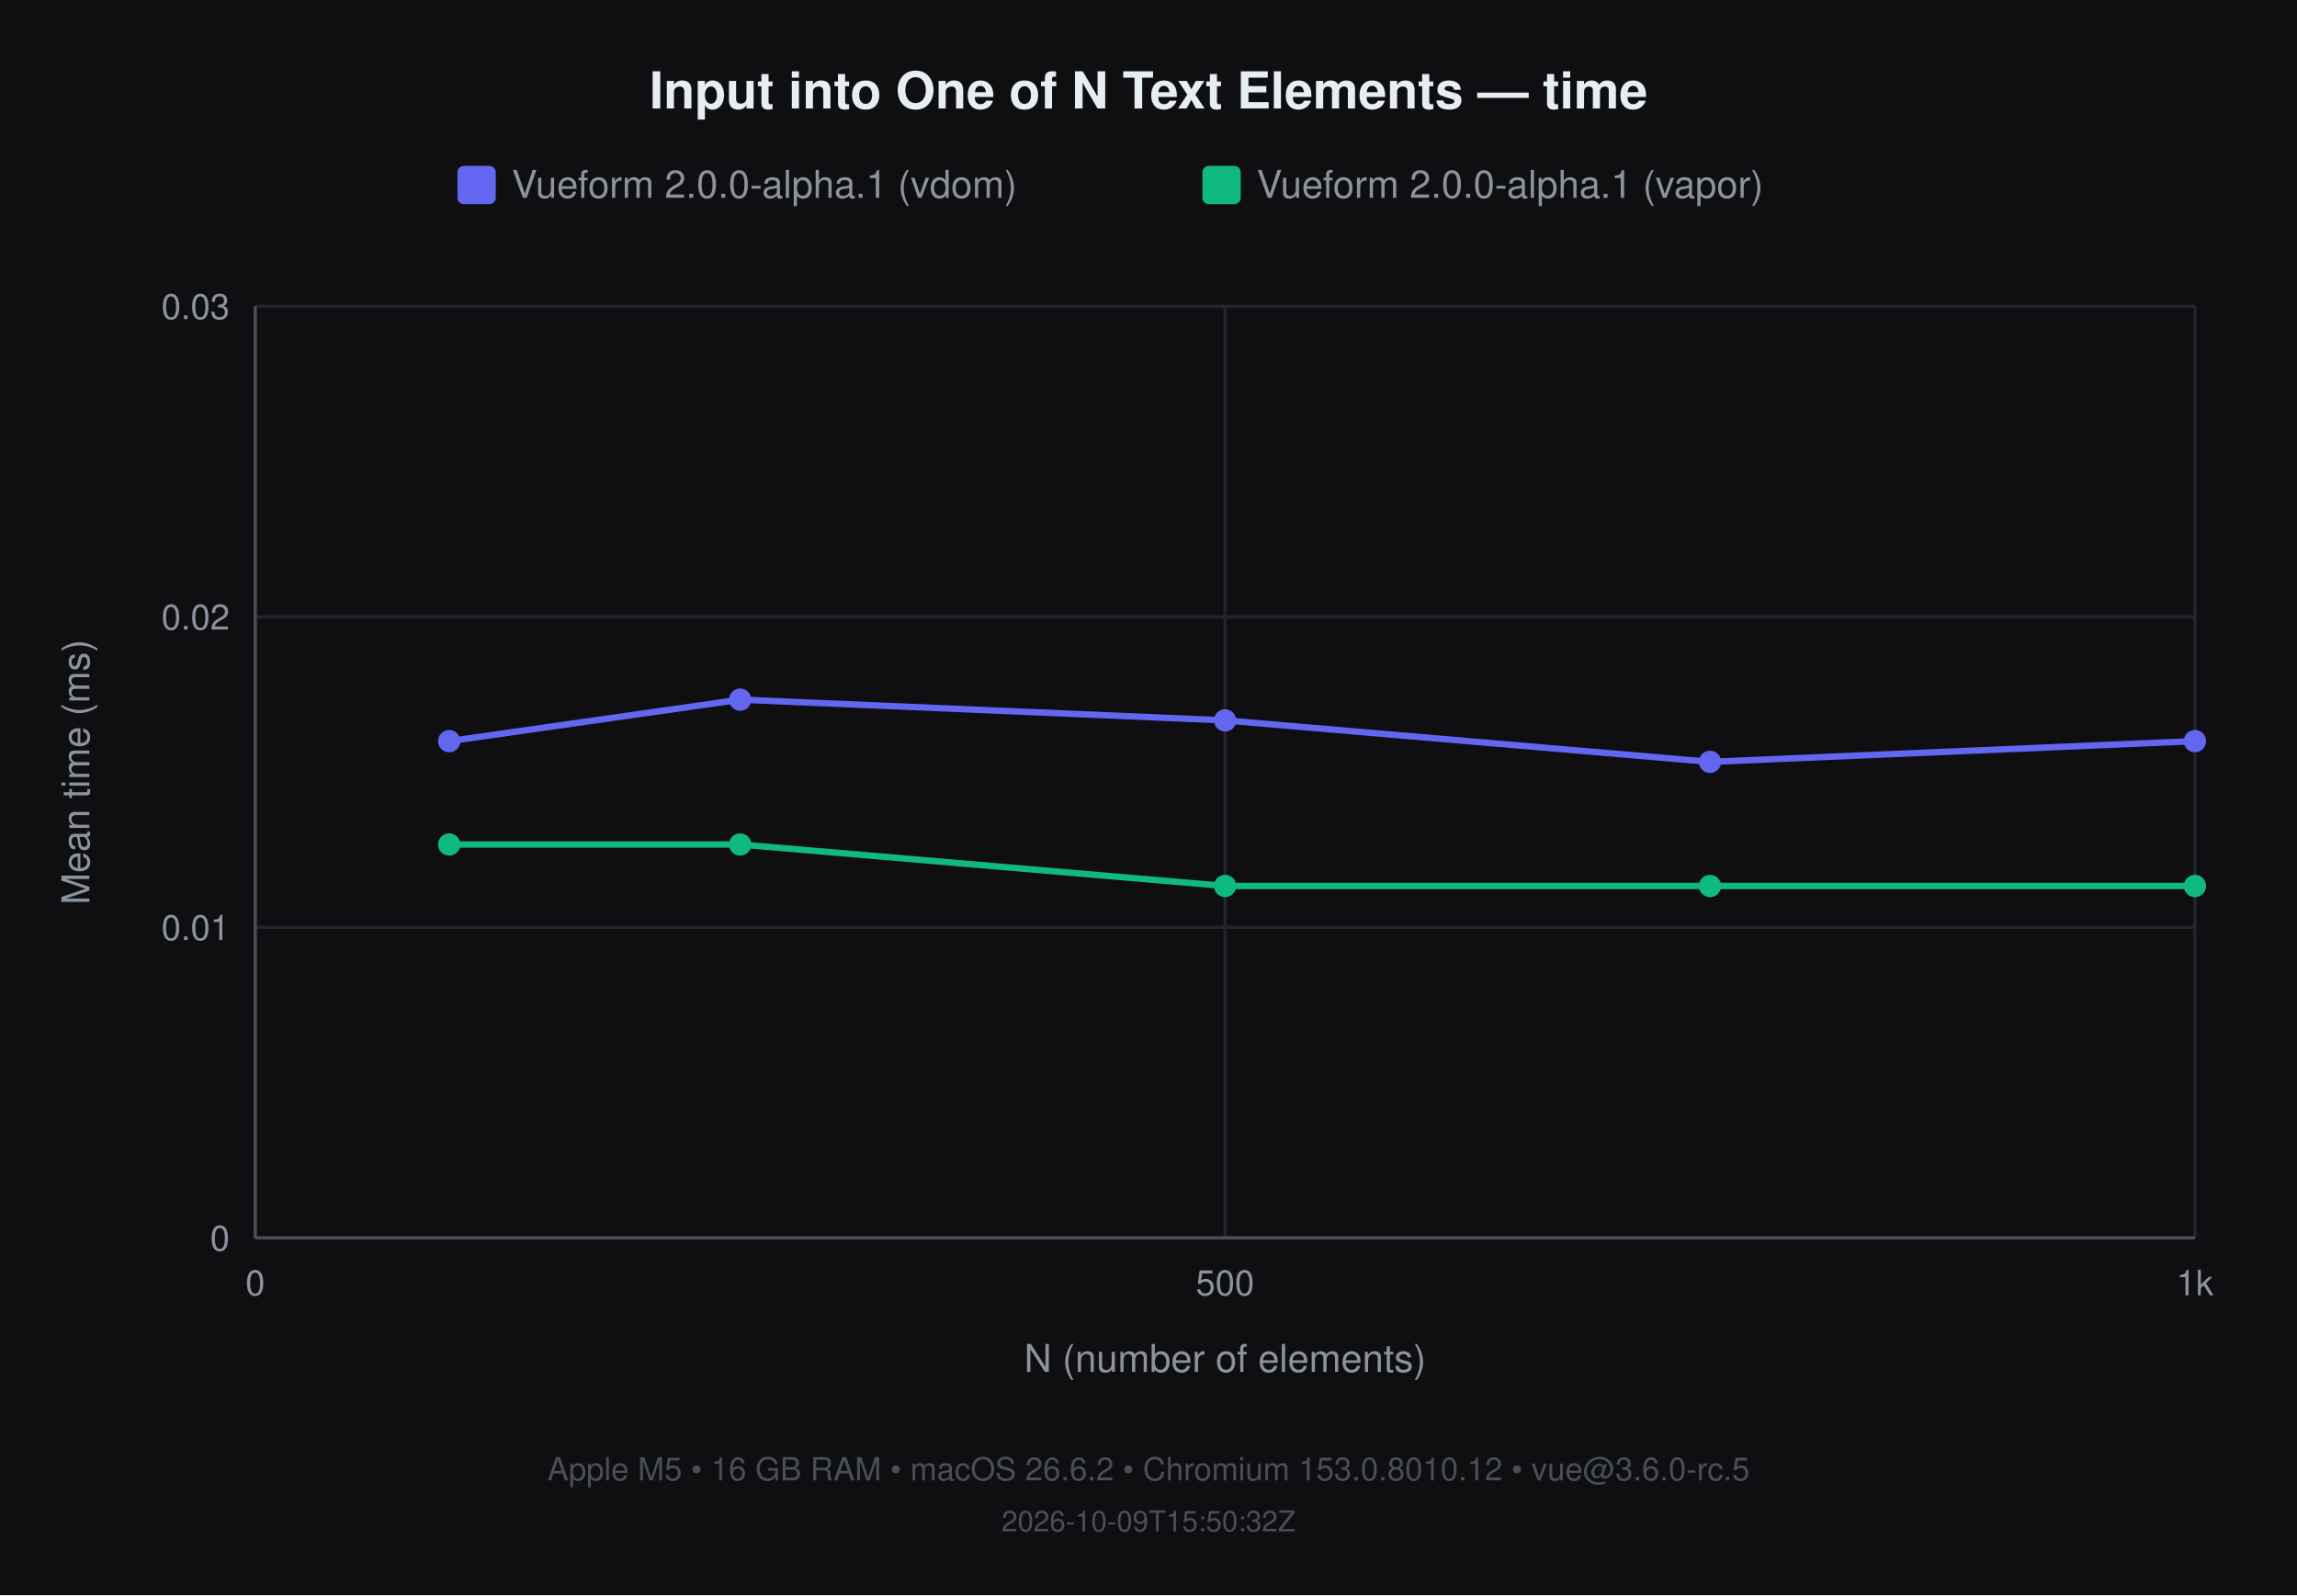
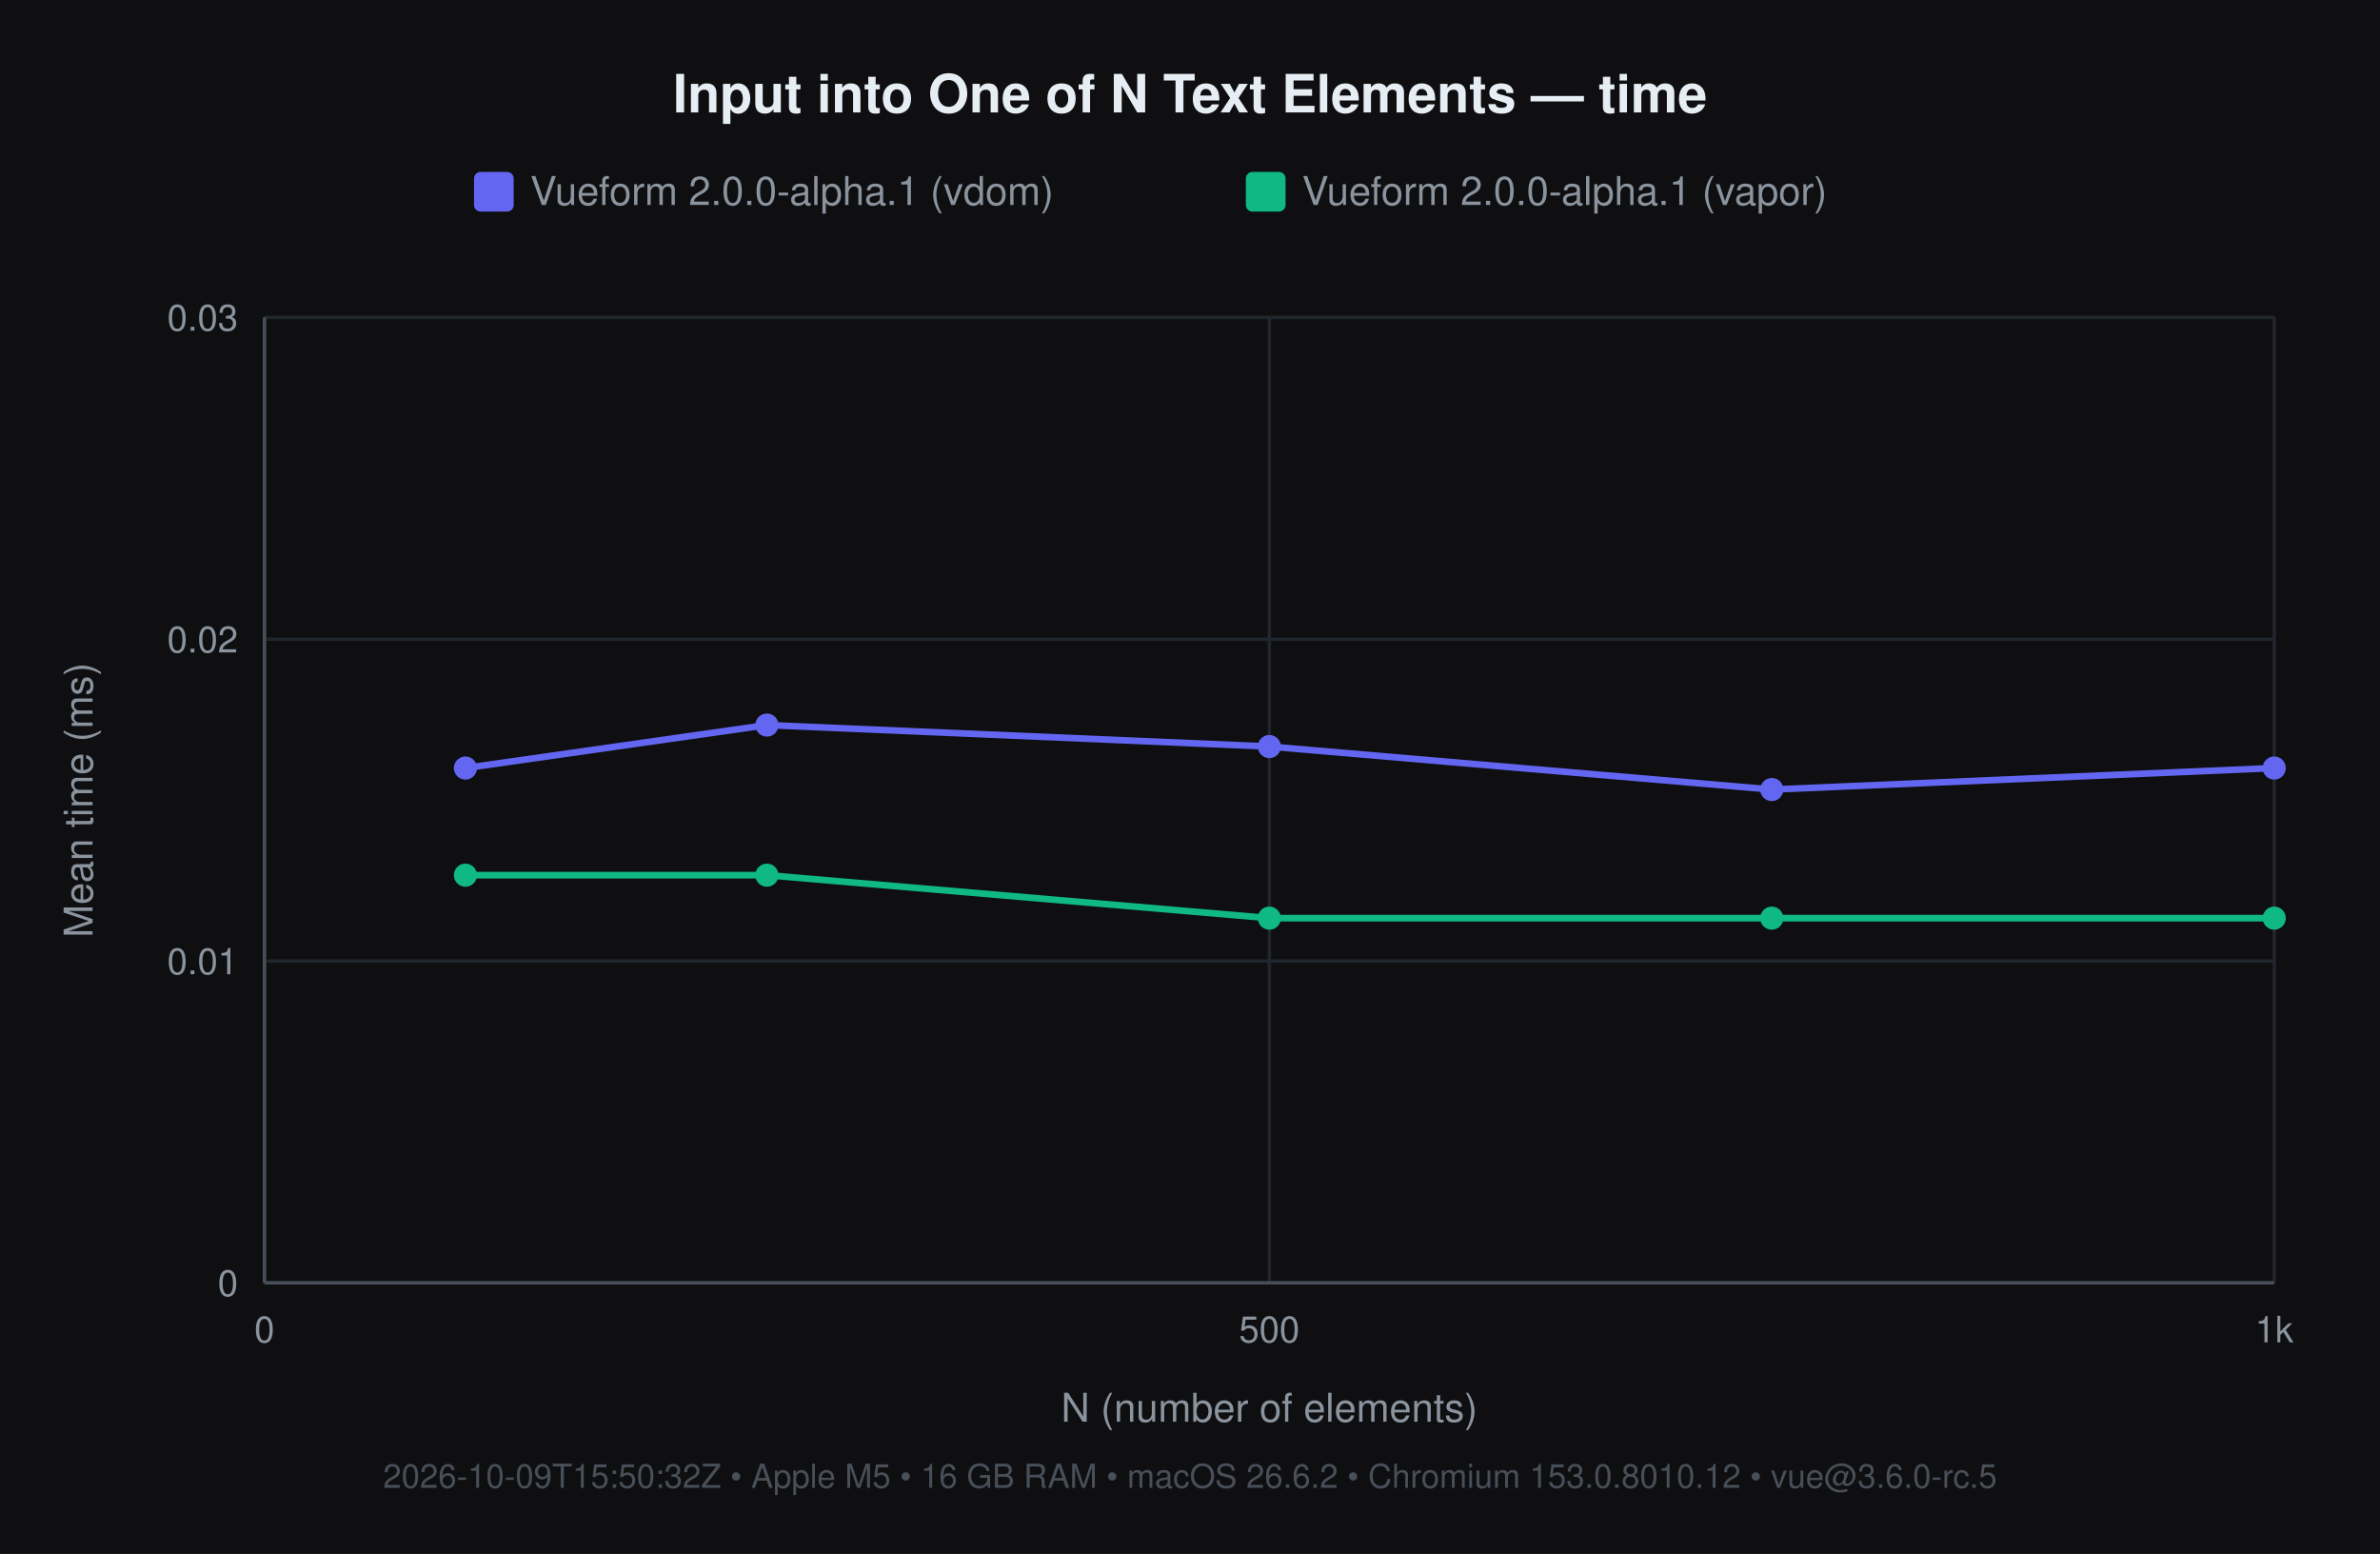
- <svg xmlns="http://www.w3.org/2000/svg" width="720" height="500" viewBox="0 0 720 500" font-family="-apple-system, 'Segoe UI', Helvetica, Arial, sans-serif">
-   <rect width="720" height="500" fill="#0f0f11" />
+ <svg xmlns="http://www.w3.org/2000/svg" width="720" height="470" viewBox="0 0 720 470" font-family="-apple-system, 'Segoe UI', Helvetica, Arial, sans-serif">
+   <rect width="720" height="470" fill="#0f0f11" />
  <text x="360" y="34" font-size="16" font-weight="600" fill="#e6edf3" text-anchor="middle">Input into One of N Text Elements — time</text>
  <rect x="143.4" y="52" width="12" height="12" rx="2" fill="#6366f1" />
  <text x="160.4" y="62" font-size="12" fill="#8b949e">Vueform 2.0.0-alpha.1 (vdom)</text>
  <rect x="376.9" y="52" width="12" height="12" rx="2" fill="#10b981" />
  <text x="393.9" y="62" font-size="12" fill="#8b949e">Vueform 2.0.0-alpha.1 (vapor)</text>
  <line x1="80" y1="388" x2="688" y2="388" stroke="#21262d" stroke-width="1" />
  <text x="72" y="392" font-size="11" fill="#8b949e" text-anchor="end">0</text>
  <line x1="80" y1="290.667" x2="688" y2="290.667" stroke="#21262d" stroke-width="1" />
  <text x="72" y="294.667" font-size="11" fill="#8b949e" text-anchor="end">0.01</text>
  <line x1="80" y1="193.333" x2="688" y2="193.333" stroke="#21262d" stroke-width="1" />
  <text x="72" y="197.333" font-size="11" fill="#8b949e" text-anchor="end">0.02</text>
  <line x1="80" y1="96" x2="688" y2="96" stroke="#21262d" stroke-width="1" />
  <text x="72" y="100" font-size="11" fill="#8b949e" text-anchor="end">0.03</text>
  <line x1="80" y1="96" x2="80" y2="388" stroke="#21262d" stroke-width="1" />
  <text x="80" y="406" font-size="11" fill="#8b949e" text-anchor="middle">0</text>
  <line x1="384" y1="96" x2="384" y2="388" stroke="#21262d" stroke-width="1" />
  <text x="384" y="406" font-size="11" fill="#8b949e" text-anchor="middle">500</text>
  <line x1="688" y1="96" x2="688" y2="388" stroke="#21262d" stroke-width="1" />
  <text x="688" y="406" font-size="11" fill="#8b949e" text-anchor="middle">1k</text>
  <line x1="80" y1="388" x2="688" y2="388" stroke="#484f58" stroke-width="1" />
  <line x1="80" y1="96" x2="80" y2="388" stroke="#484f58" stroke-width="1" />
  <text x="384" y="430" font-size="12" fill="#8b949e" text-anchor="middle">N (number of elements)</text>
  <text x="28" y="242" font-size="12" fill="#8b949e" text-anchor="middle" transform="rotate(-90 28 242)">Mean time (ms)</text>
-   <text x="360" y="464" font-size="10" fill="#484f58" text-anchor="middle">Apple M5 • 16 GB RAM • macOS 26.6.2 • Chromium 153.0.8010.12 • vue@3.6.0-rc.5</text>
-   <text x="360" y="480" font-size="9" fill="#484f58" text-anchor="middle">2026-10-09T15:50:32Z</text>
+   <text x="360" y="450" font-size="10" fill="#484f58" text-anchor="middle">2026-10-09T15:50:32Z • Apple M5 • 16 GB RAM • macOS 26.6.2 • Chromium 153.0.8010.12 • vue@3.6.0-rc.5</text>
  <polyline points="140.8,232.3 232.0,219.3 384.0,225.8 536.0,238.8 688.0,232.3" fill="none" stroke="#6366f1" stroke-width="2" />
  <circle cx="140.8" cy="232.3" r="3.5" fill="#6366f1" />
  <circle cx="232.0" cy="219.3" r="3.5" fill="#6366f1" />
  <circle cx="384.0" cy="225.8" r="3.5" fill="#6366f1" />
  <circle cx="536.0" cy="238.8" r="3.5" fill="#6366f1" />
  <circle cx="688.0" cy="232.3" r="3.5" fill="#6366f1" />
  <polyline points="140.8,264.7 232.0,264.7 384.0,277.7 536.0,277.7 688.0,277.7" fill="none" stroke="#10b981" stroke-width="2" />
  <circle cx="140.8" cy="264.7" r="3.5" fill="#10b981" />
  <circle cx="232.0" cy="264.7" r="3.5" fill="#10b981" />
  <circle cx="384.0" cy="277.7" r="3.5" fill="#10b981" />
  <circle cx="536.0" cy="277.7" r="3.5" fill="#10b981" />
  <circle cx="688.0" cy="277.7" r="3.5" fill="#10b981" />
</svg>
